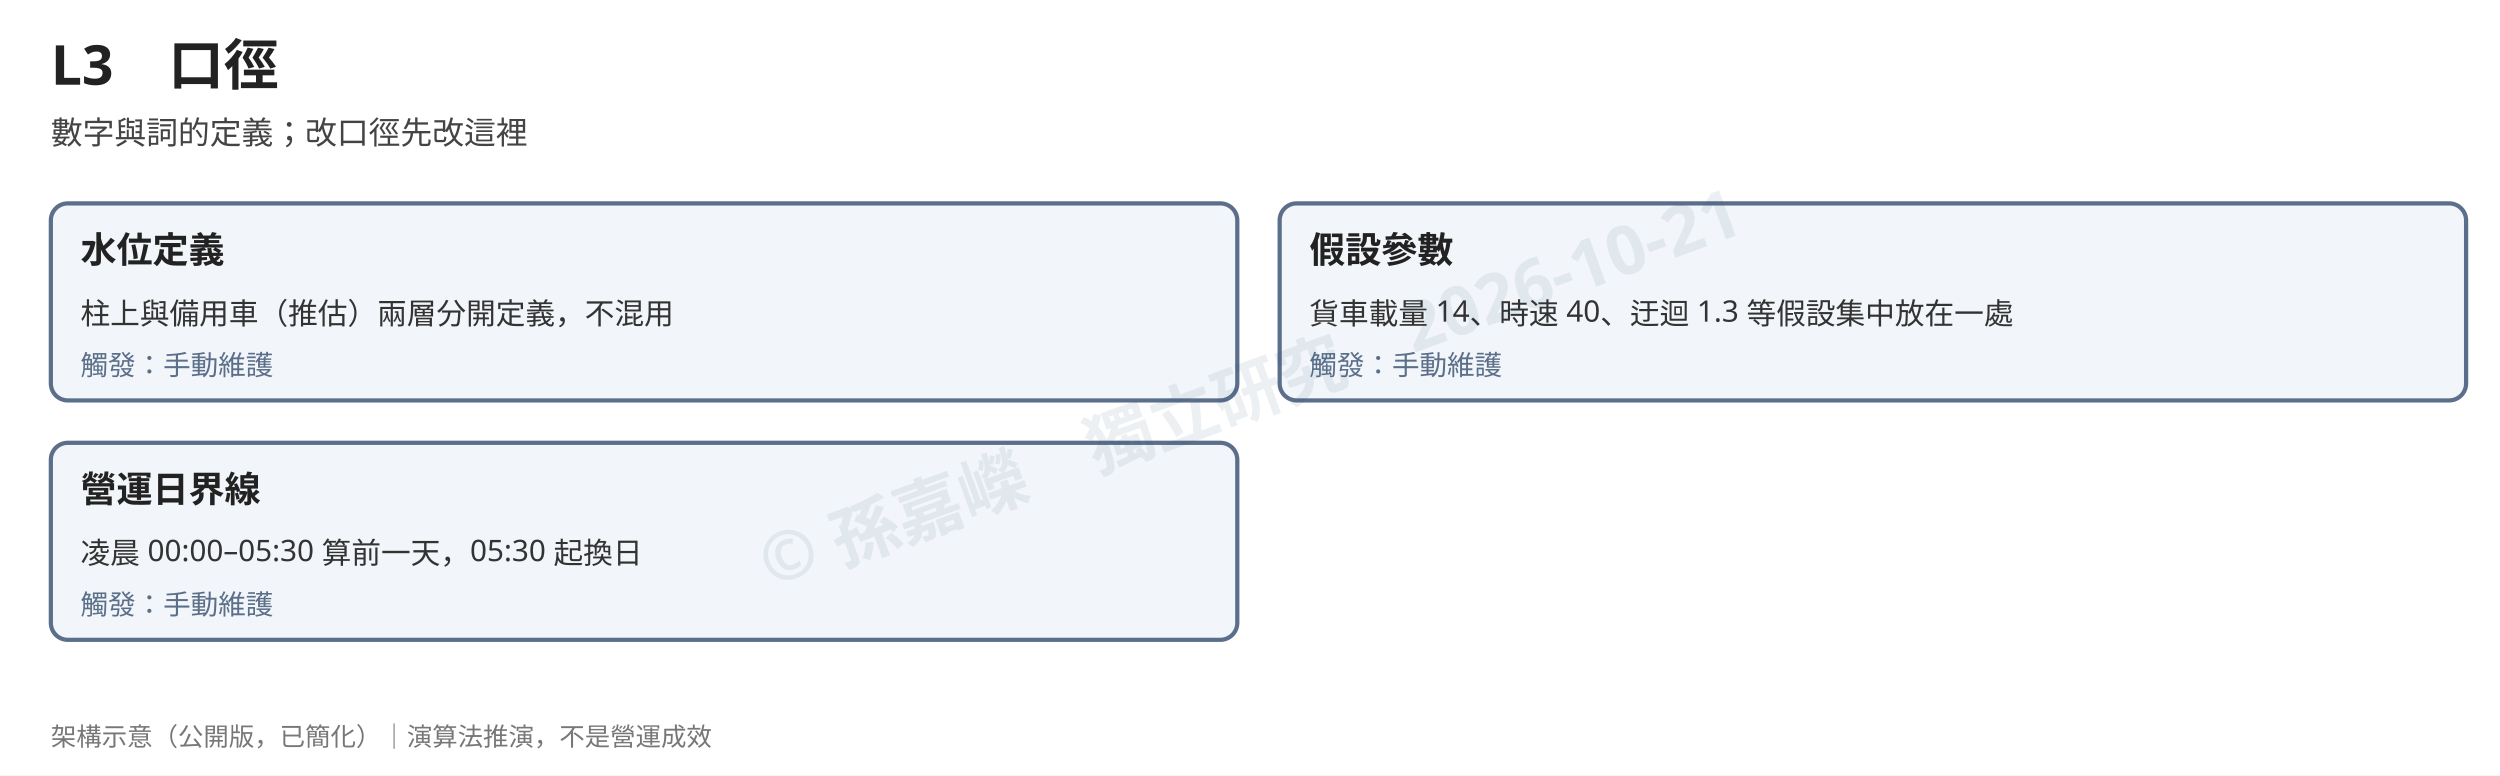
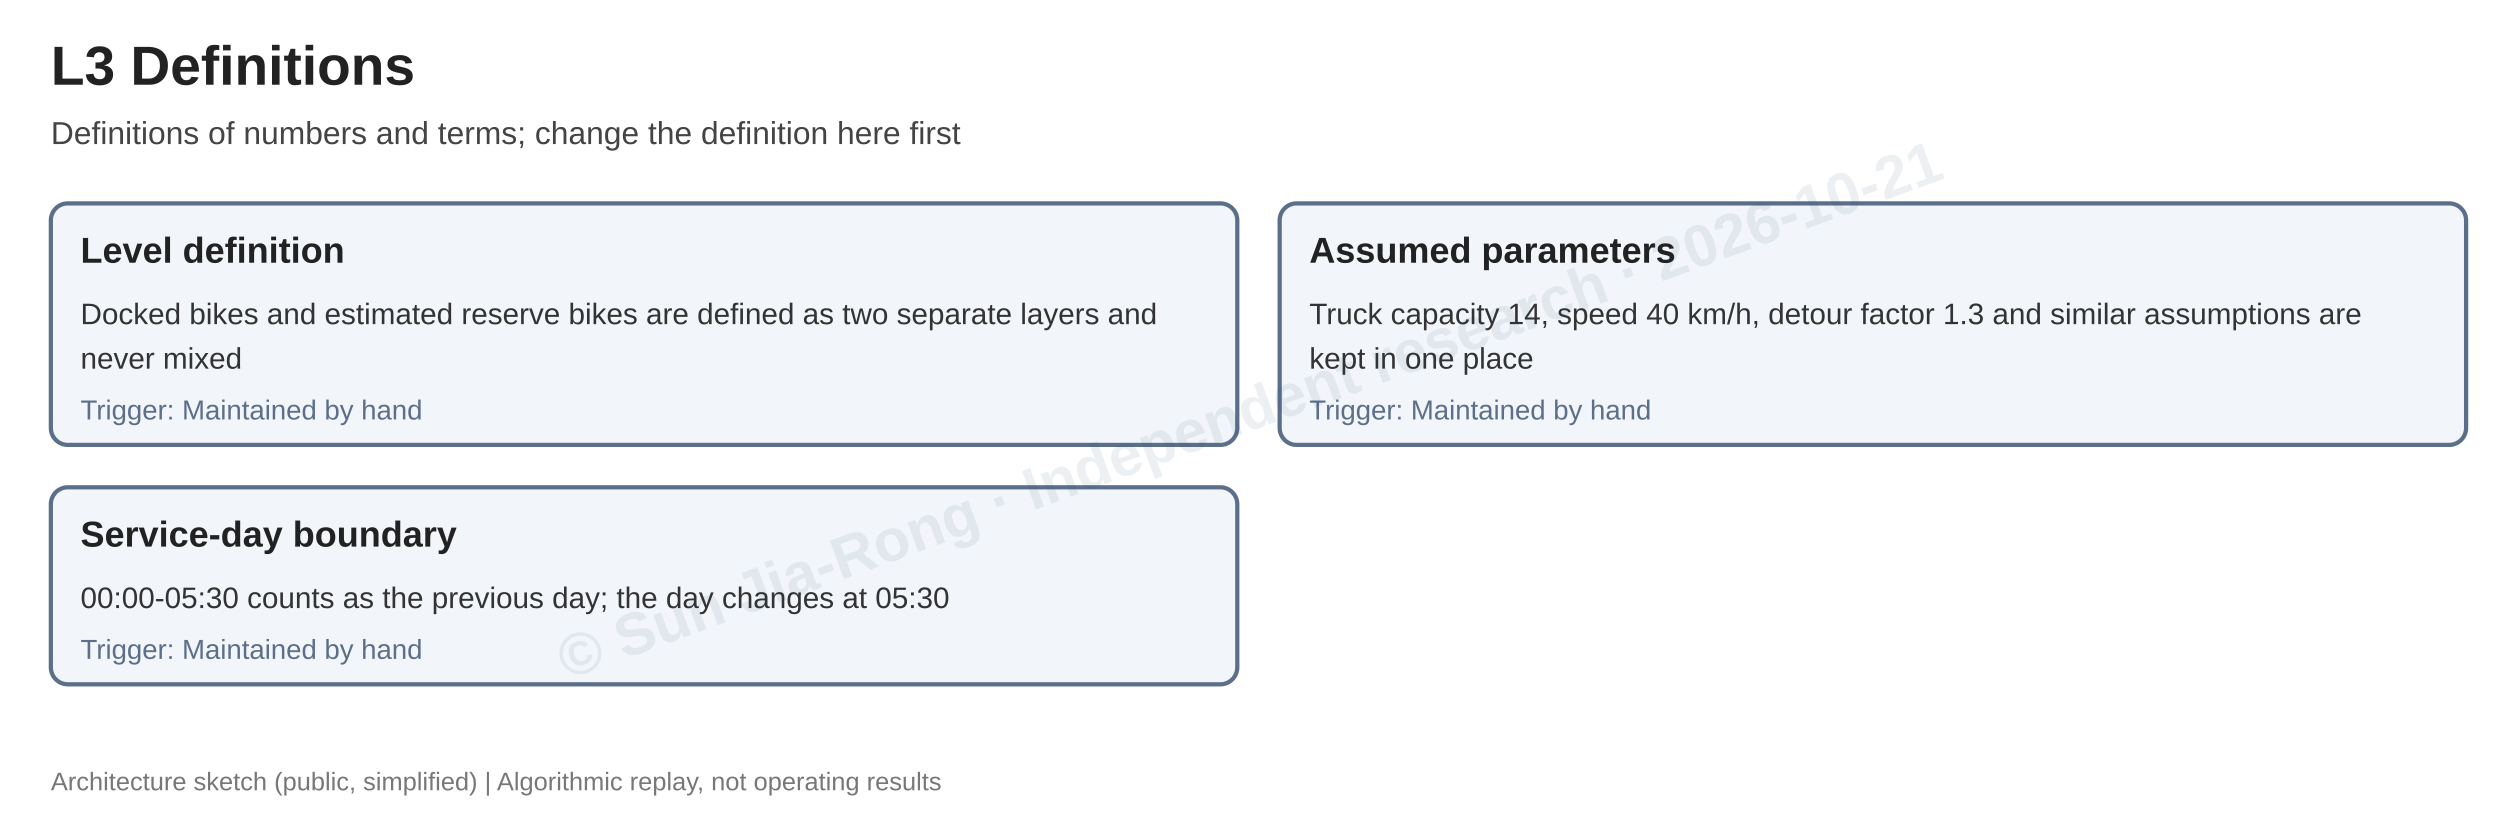
- <svg xmlns="http://www.w3.org/2000/svg" width="1180" height="366" viewBox="0 0 1180 366" font-family="PingFang TC, Noto Sans TC, sans-serif">
-   <rect width="1180" height="366" fill="#ffffff" />
-   <text x="24" y="40" font-size="26" font-weight="700" fill="#222">L3　口徑</text>
-   <text x="24" y="68" font-size="15" fill="#444">數字與詞的定義；改口徑先改這裡</text>
-   <rect x="24" y="96" width="560" height="93" rx="8" fill="#f2f5f9" stroke="#5b6f8a" stroke-width="2" />
-   <text x="38" y="124" font-size="17" font-weight="700" fill="#222">水位定義</text>
-   <text x="38" y="153" font-size="14" fill="#333">柱上與備用車（推估）兩層分開定義，不混用</text>
-   <text x="38" y="177" font-size="13" fill="#5b6f8a">觸發：手動維護</text>
-   <rect x="604" y="96" width="560" height="93" rx="8" fill="#f2f5f9" stroke="#5b6f8a" stroke-width="2" />
-   <text x="618" y="124" font-size="17" font-weight="700" fill="#222">假設參數</text>
-   <text x="618" y="153" font-size="14" fill="#333">貨車載量 14、時速 40、迂迴 1.3 等假設集中放在一處</text>
-   <text x="618" y="177" font-size="13" fill="#5b6f8a">觸發：手動維護</text>
-   <rect x="24" y="209" width="560" height="93" rx="8" fill="#f2f5f9" stroke="#5b6f8a" stroke-width="2" />
-   <text x="38" y="237" font-size="17" font-weight="700" fill="#222">營運日界線</text>
-   <text x="38" y="266" font-size="14" fill="#333">凌晨 00:00–05:30 算前一天，05:30 起換日</text>
-   <text x="38" y="290" font-size="13" fill="#5b6f8a">觸發：手動維護</text>
-   <text x="24" y="352" font-size="12" fill="#777">架構示意（公開版，已簡化）｜演算法推演，不是營運成效</text>
-   <g opacity="0.08" transform="rotate(-20 590 183)">
-     <text x="590" y="194" text-anchor="middle" font-size="32" font-weight="bold" fill="#0b3a63" font-family="PingFang TC, Noto Sans TC, sans-serif">© 孫嘉嶸　獨立研究　2026-10-21</text>
+ <svg xmlns="http://www.w3.org/2000/svg" width="1180" height="387" viewBox="0 0 1180 387" font-family="Helvetica Neue, Arial, sans-serif">
+   <rect width="1180" height="387" fill="#ffffff" />
+   <text x="24" y="40" font-size="26" font-weight="700" fill="#222">L3  Definitions</text>
+   <text x="24" y="68" font-size="15" fill="#444">Definitions of numbers and terms; change the definition here first</text>
+   <rect x="24" y="96" width="560" height="114" rx="8" fill="#f2f5f9" stroke="#5b6f8a" stroke-width="2" />
+   <text x="38" y="124" font-size="17" font-weight="700" fill="#222">Level definition</text>
+   <text x="38" y="153" font-size="14" fill="#333">Docked bikes and estimated reserve bikes are defined as two separate layers and</text>
+   <text x="38" y="174" font-size="14" fill="#333">never mixed</text>
+   <text x="38" y="198" font-size="13" fill="#5b6f8a">Trigger: Maintained by hand</text>
+   <rect x="604" y="96" width="560" height="114" rx="8" fill="#f2f5f9" stroke="#5b6f8a" stroke-width="2" />
+   <text x="618" y="124" font-size="17" font-weight="700" fill="#222">Assumed parameters</text>
+   <text x="618" y="153" font-size="14" fill="#333">Truck capacity 14, speed 40 km/h, detour factor 1.3 and similar assumptions are</text>
+   <text x="618" y="174" font-size="14" fill="#333">kept in one place</text>
+   <text x="618" y="198" font-size="13" fill="#5b6f8a">Trigger: Maintained by hand</text>
+   <rect x="24" y="230" width="560" height="93" rx="8" fill="#f2f5f9" stroke="#5b6f8a" stroke-width="2" />
+   <text x="38" y="258" font-size="17" font-weight="700" fill="#222">Service-day boundary</text>
+   <text x="38" y="287" font-size="14" fill="#333">00:00-05:30 counts as the previous day; the day changes at 05:30</text>
+   <text x="38" y="311" font-size="13" fill="#5b6f8a">Trigger: Maintained by hand</text>
+   <text x="24" y="373" font-size="12" fill="#777">Architecture sketch (public, simplified) | Algorithmic replay, not operating results</text>
+   <g opacity="0.08" transform="rotate(-20 590 194)">
+     <text x="590" y="203" text-anchor="middle" font-size="28" font-weight="bold" fill="#0b3a63" font-family="Helvetica Neue, Arial, sans-serif">© Sun Jia-Rong · Independent research · 2026-10-21</text>
  </g>
</svg>
